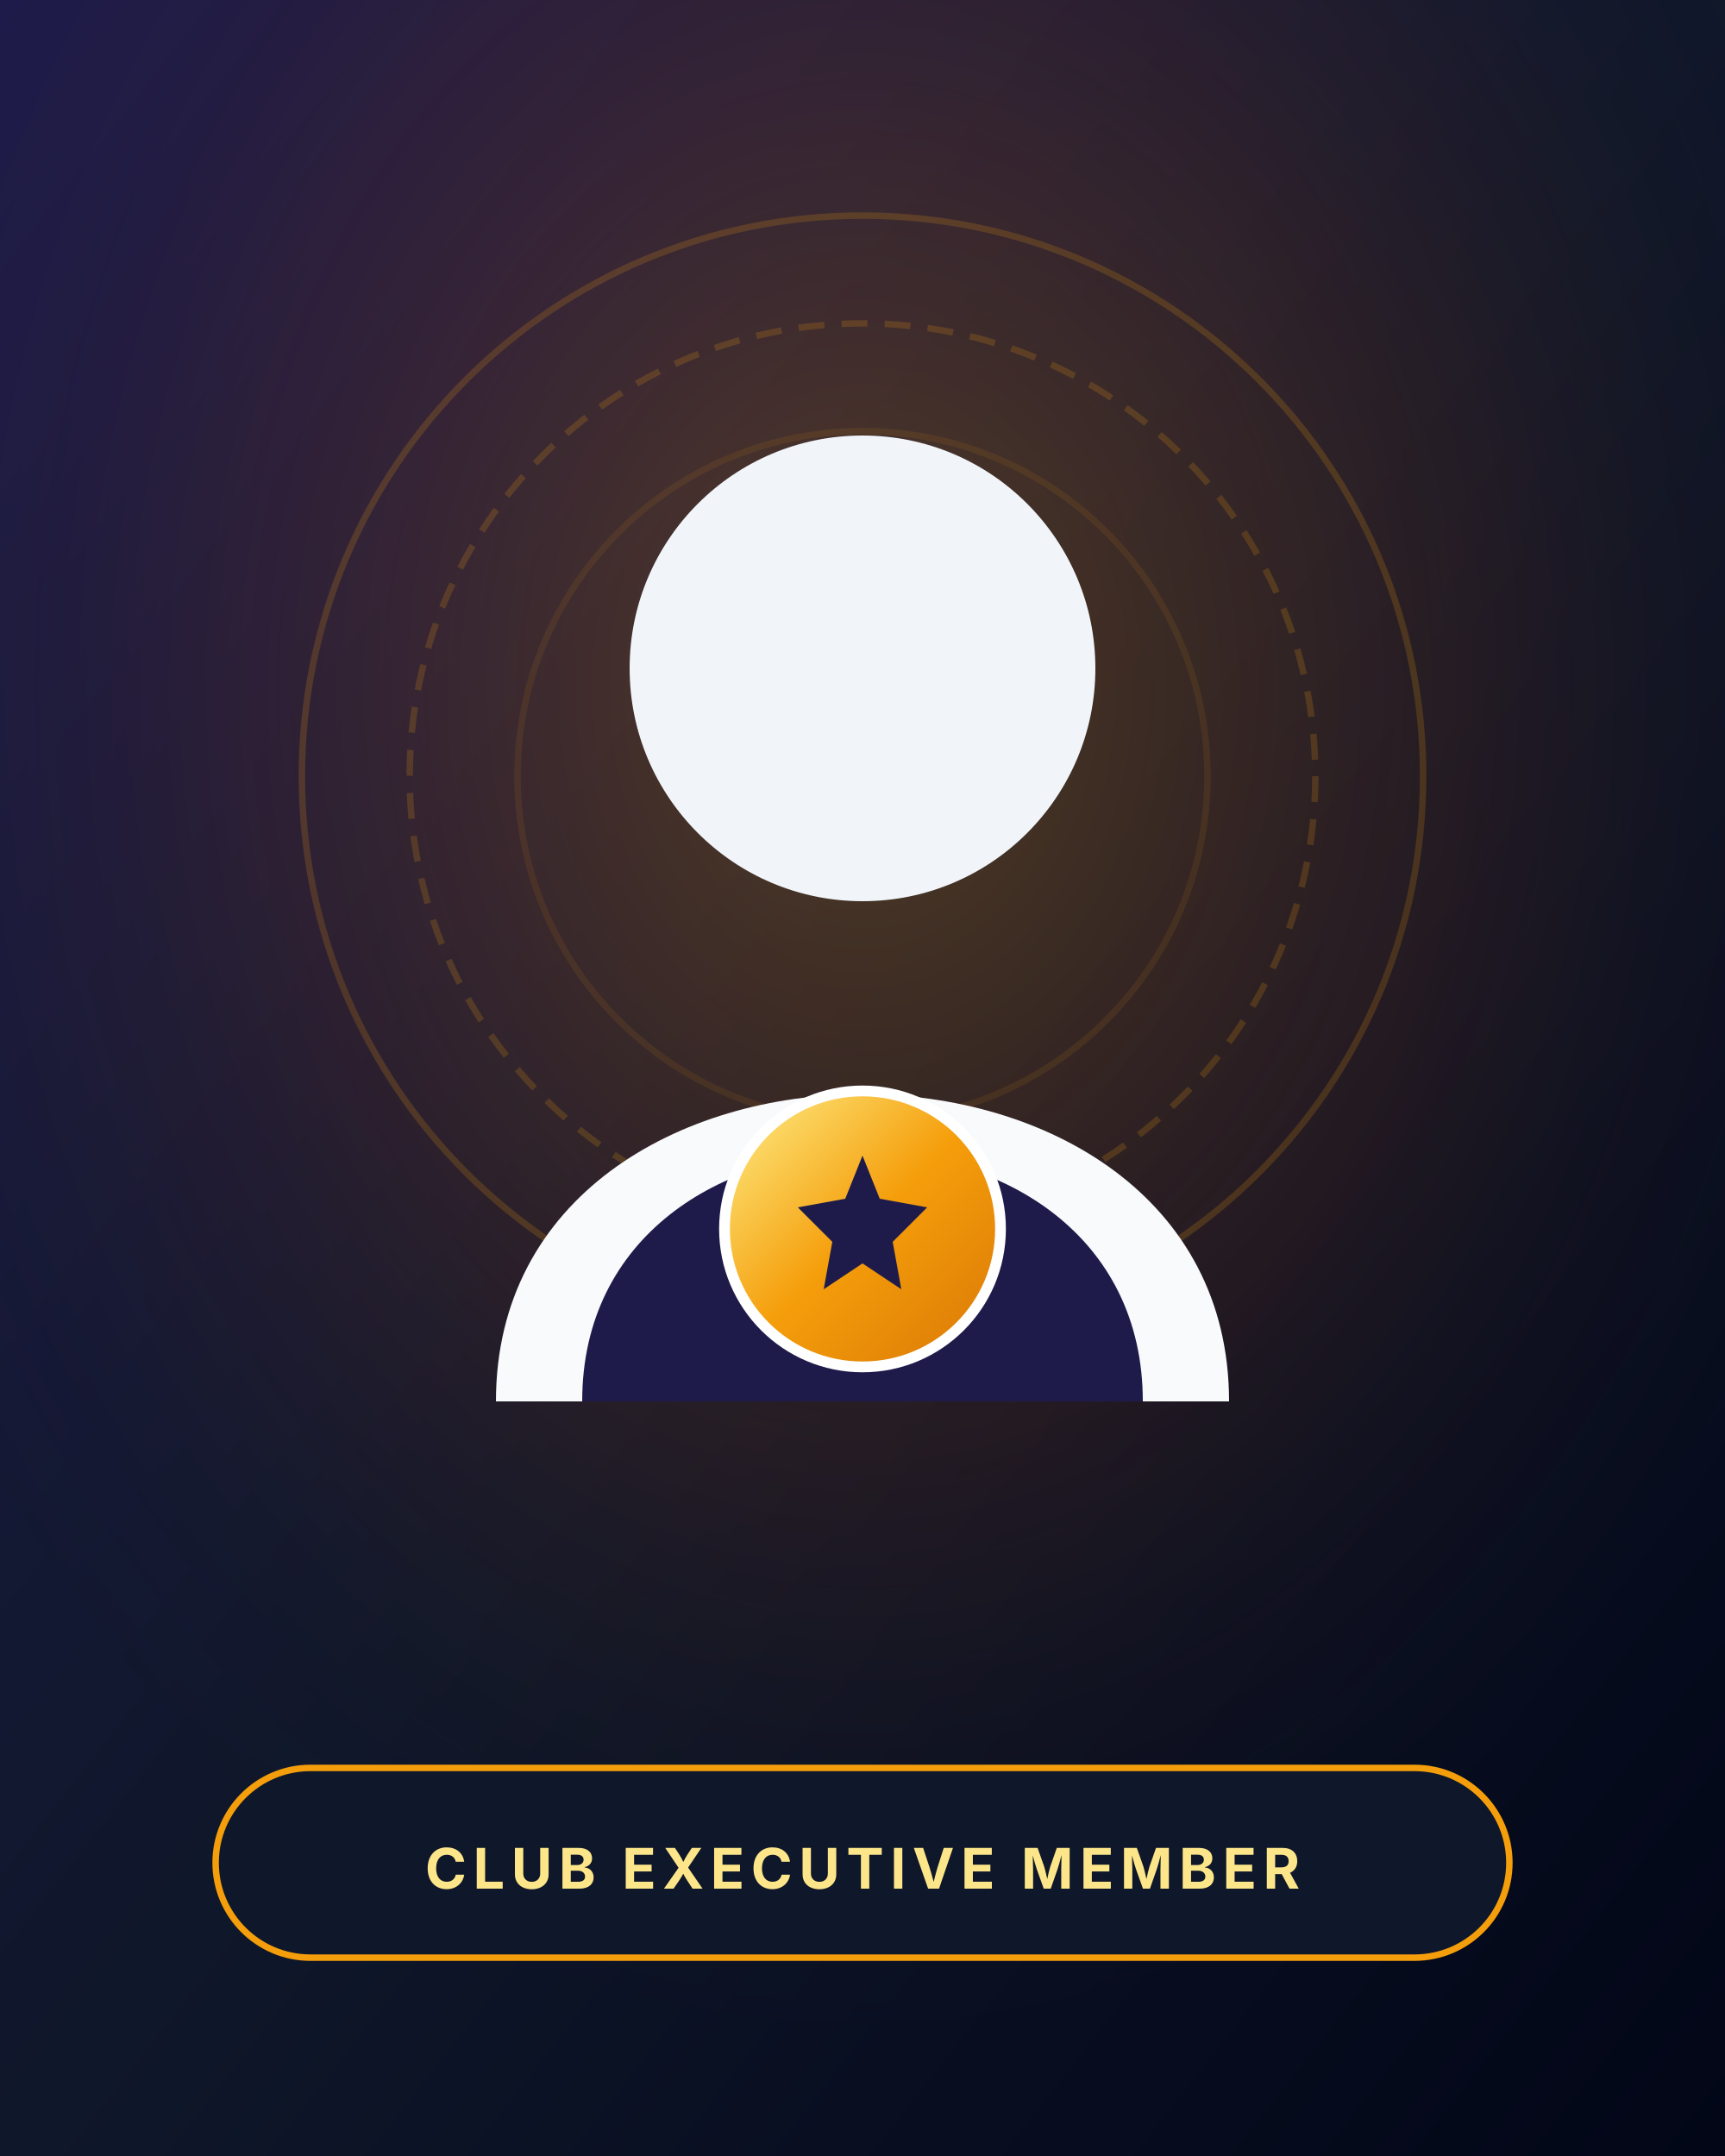
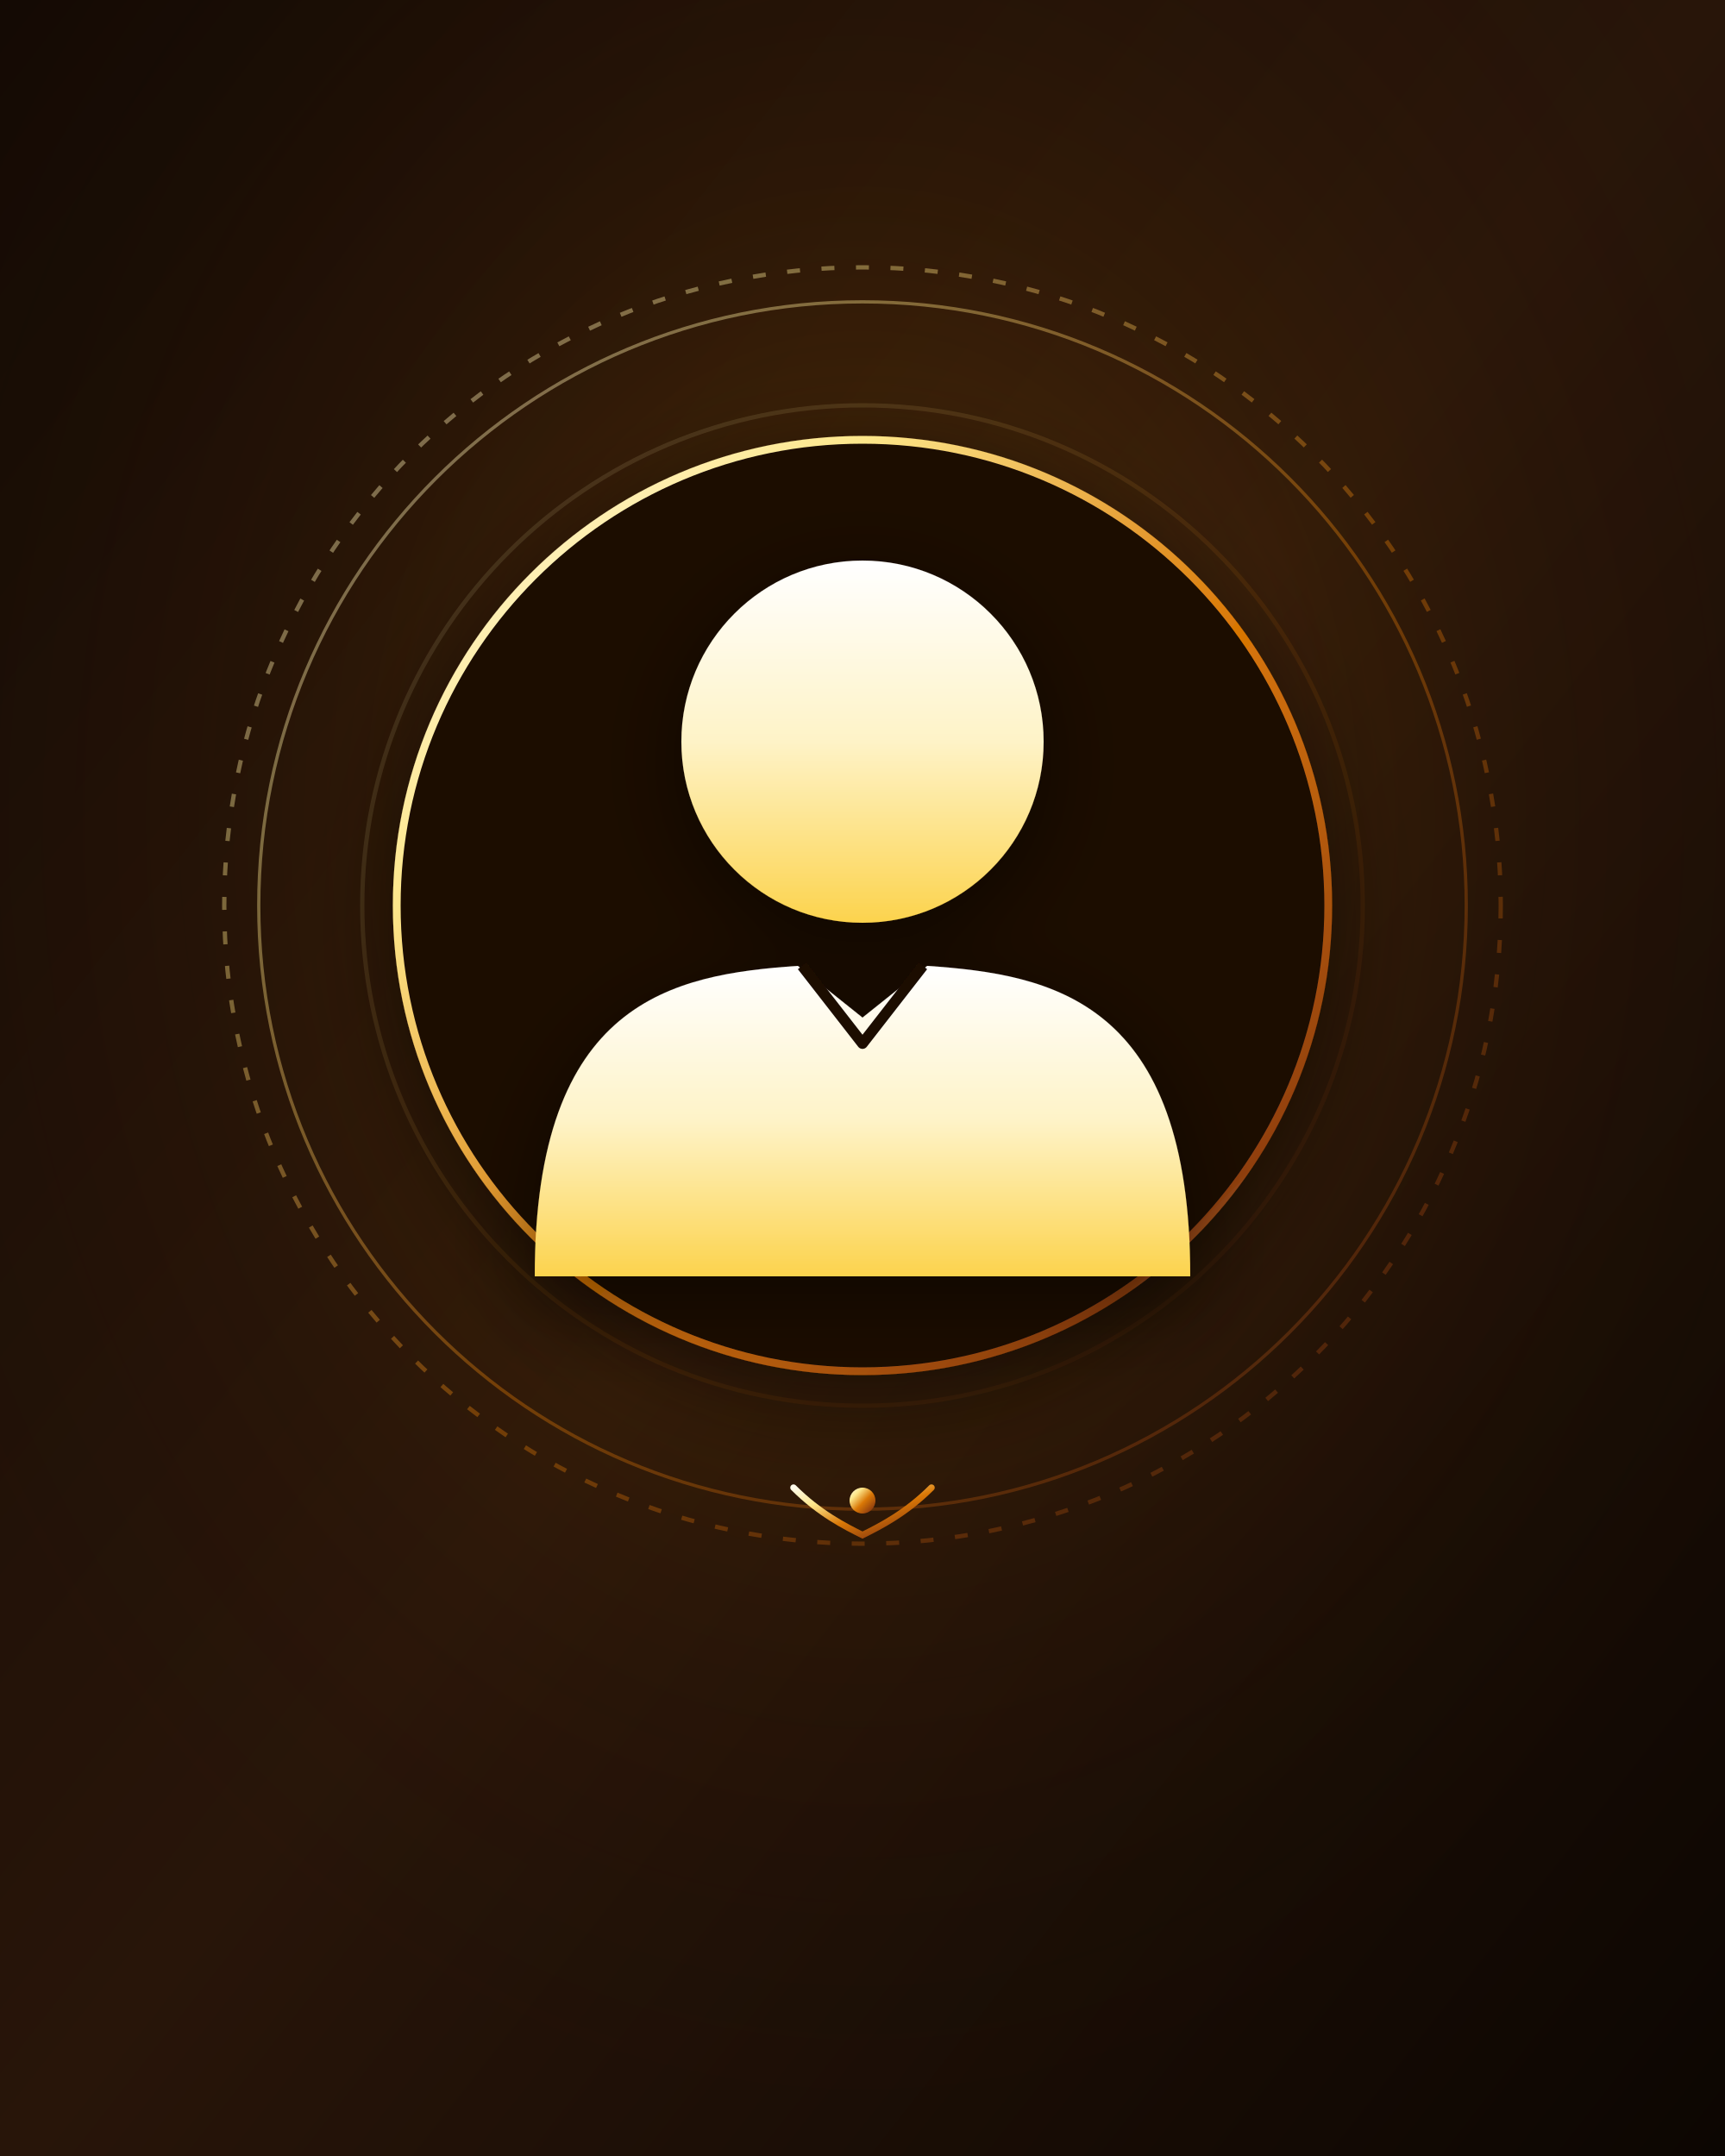
<svg xmlns="http://www.w3.org/2000/svg" viewBox="0 0 400 500" width="400" height="500">
  <defs>
-     <linearGradient id="clubBgGrad" x1="0%" y1="0%" x2="100%" y2="100%">
-       <stop offset="0%" stop-color="#1e1b4b" />
-       <stop offset="50%" stop-color="#0f172a" />
-       <stop offset="100%" stop-color="#020617" />
+     <linearGradient id="clubBg" x1="0%" y1="0%" x2="100%" y2="100%">
+       <stop offset="0%" stop-color="#140a04" />
+       <stop offset="50%" stop-color="#281509" />
+       <stop offset="100%" stop-color="#0c0602" />
    </linearGradient>
-     <radialGradient id="clubSpotlight" cx="50%" cy="32%" r="65%">
-       <stop offset="0%" stop-color="#f59e0b" stop-opacity="0.28" />
-       <stop offset="55%" stop-color="#ea580c" stop-opacity="0.1" />
-       <stop offset="100%" stop-color="#0f172a" stop-opacity="0" />
+     <radialGradient id="clubSpotlight" cx="50%" cy="38%" r="65%">
+       <stop offset="0%" stop-color="#f59e0b" stop-opacity="0.22" />
+       <stop offset="45%" stop-color="#d97706" stop-opacity="0.07" />
+       <stop offset="100%" stop-color="#000000" stop-opacity="0" />
    </radialGradient>
-     <linearGradient id="clubAmber" x1="0%" y1="0%" x2="100%" y2="100%">
-       <stop offset="0%" stop-color="#fef08a" />
-       <stop offset="50%" stop-color="#f59e0b" />
-       <stop offset="100%" stop-color="#d97706" />
+     <linearGradient id="clubGold" x1="0%" y1="0%" x2="100%" y2="100%">
+       <stop offset="0%" stop-color="#fffbeb" />
+       <stop offset="25%" stop-color="#fde68a" />
+       <stop offset="55%" stop-color="#d97706" />
+       <stop offset="85%" stop-color="#92400e" />
+       <stop offset="100%" stop-color="#fef3c7" />
    </linearGradient>
+     <linearGradient id="clubSil" x1="0%" y1="0%" x2="0%" y2="100%">
+       <stop offset="0%" stop-color="#ffffff" />
+       <stop offset="50%" stop-color="#fef3c7" />
+       <stop offset="100%" stop-color="#fcd34d" />
+     </linearGradient>
+     <filter id="clubShadow" x="-20%" y="-20%" width="140%" height="140%">
+       <feDropShadow dx="0" dy="5" stdDeviation="10" flood-color="#000000" flood-opacity="0.5" />
+     </filter>
  </defs>
-   <rect width="400" height="500" fill="url(#clubBgGrad)" />
+   <rect width="400" height="500" fill="url(#clubBg)" />
  <rect width="400" height="500" fill="url(#clubSpotlight)" />
-   <g opacity="0.18" stroke="#f59e0b" stroke-width="1.5" fill="none">
-     <circle cx="200" cy="180" r="130" />
-     <circle cx="200" cy="180" r="105" stroke-dasharray="6,4" />
-     <circle cx="200" cy="180" r="80" stroke-opacity="0.5" />
+   <g opacity="0.4" stroke="url(#clubGold)" stroke-width="1" fill="none">
+     <circle cx="200" cy="210" r="148" stroke-dasharray="3,5" />
+     <circle cx="200" cy="210" r="140" stroke-width="0.75" />
+     <circle cx="200" cy="210" r="116" stroke-opacity="0.3" />
  </g>
-   <circle cx="200" cy="155" r="54" fill="#f1f5f9" />
-   <path d="M 115 325 C 115 230, 285 230, 285 325 Z" fill="#f8fafc" />
-   <path d="M 135 325 C 135 248, 265 248, 265 325 Z" fill="#1e1b4b" />
-   <circle cx="200" cy="285" r="32" fill="url(#clubAmber)" stroke="#ffffff" stroke-width="2.5" />
-   <path d="M 200 268 L 204 278 L 215 280 L 207 288 L 209 299 L 200 293 L 191 299 L 193 288 L 185 280 L 196 278 Z" fill="#1e1b4b" />
-   <rect x="50" y="410" width="300" height="44" rx="22" fill="#0f172a" stroke="#f59e0b" stroke-width="1.5" />
-   <text x="200" y="438" text-anchor="middle" font-family="system-ui, -apple-system, sans-serif" font-weight="700" font-size="13" letter-spacing="1.5" fill="#fde68a">CLUB EXECUTIVE MEMBER</text>
+   <circle cx="200" cy="210" r="108" fill="#1b0e06" stroke="url(#clubGold)" stroke-width="1.8" filter="url(#clubShadow)" />
+   <g filter="url(#clubShadow)">
+     <circle cx="200" cy="172" r="42" fill="url(#clubSil)" />
+     <path d="M 124 296 C 124 232, 156 226, 185 224 L 200 236 L 215 224 C 244 226, 276 232, 276 296 Z" fill="url(#clubSil)" />
+     <path d="M 186 224 L 200 242 L 214 224" stroke="#1b0e06" stroke-width="2.5" fill="none" stroke-linejoin="round" />
+   </g>
+   <g transform="translate(200, 348)">
+     <path d="M -16,-3 C -10,3 -4,6 0,8 C 4,6 10,3 16,-3" fill="none" stroke="url(#clubGold)" stroke-width="1.5" stroke-linecap="round" />
+     <circle cx="0" cy="0" r="3" fill="url(#clubGold)" />
+   </g>
</svg>
